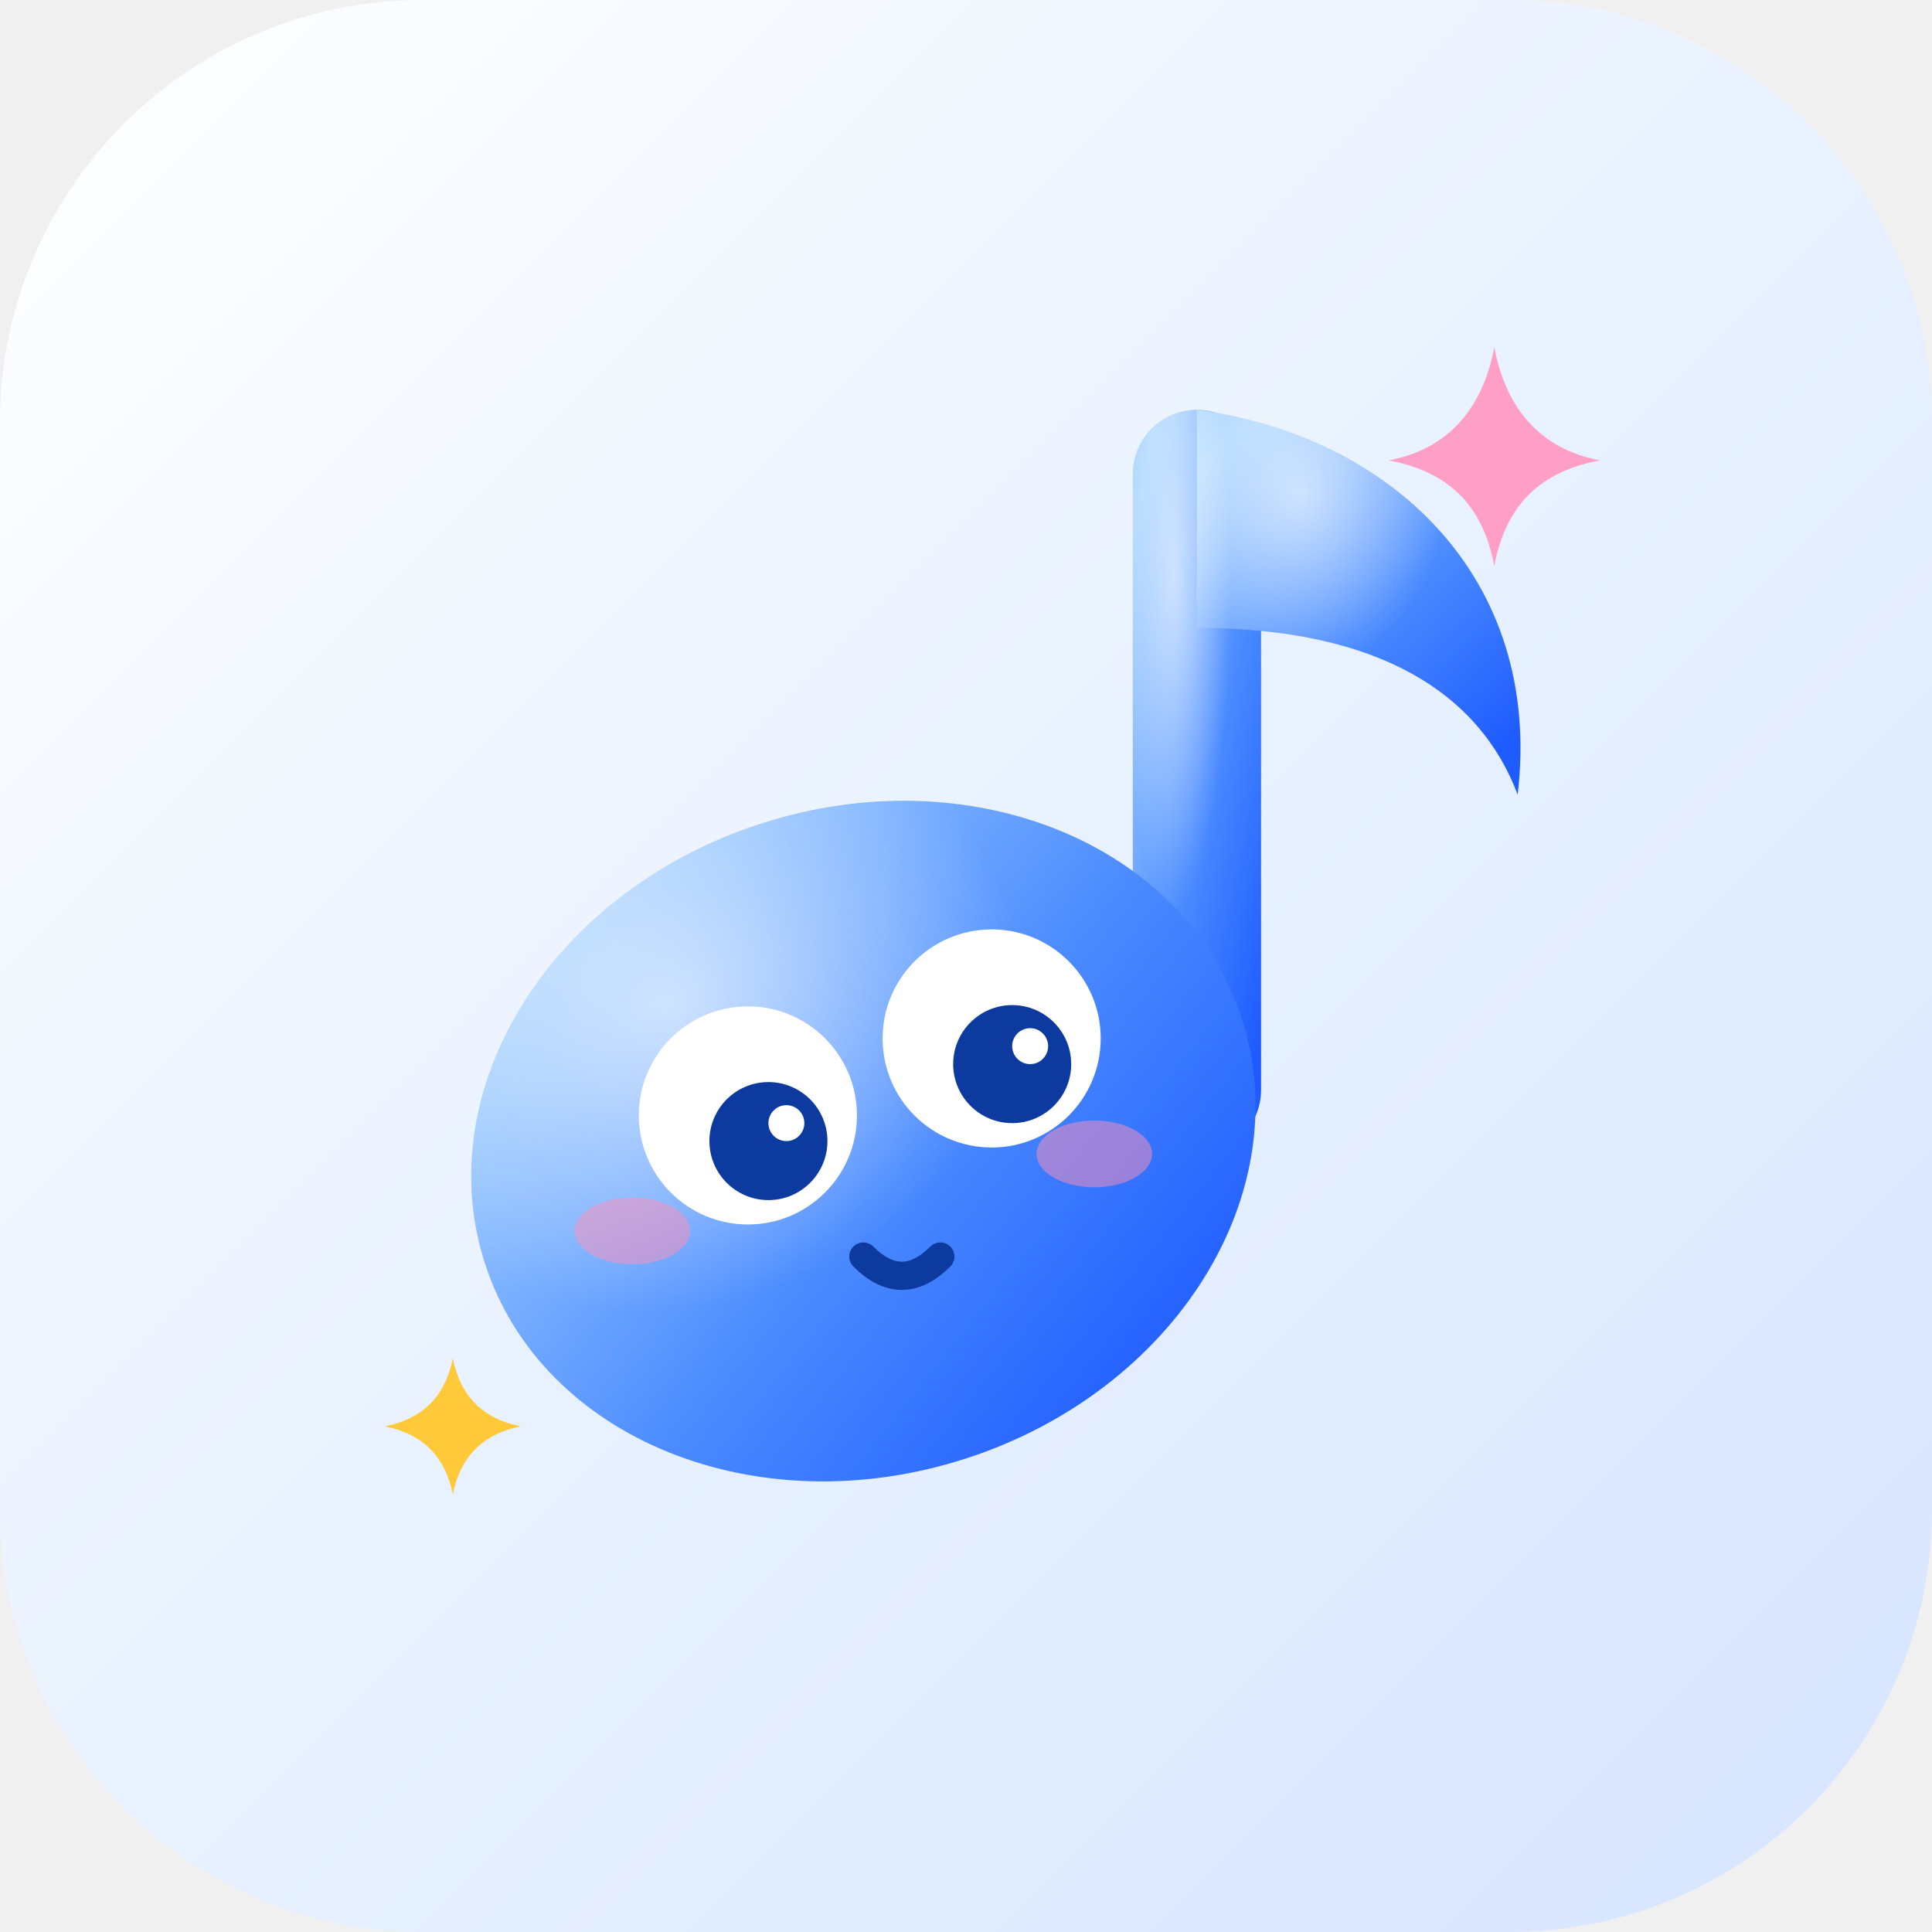
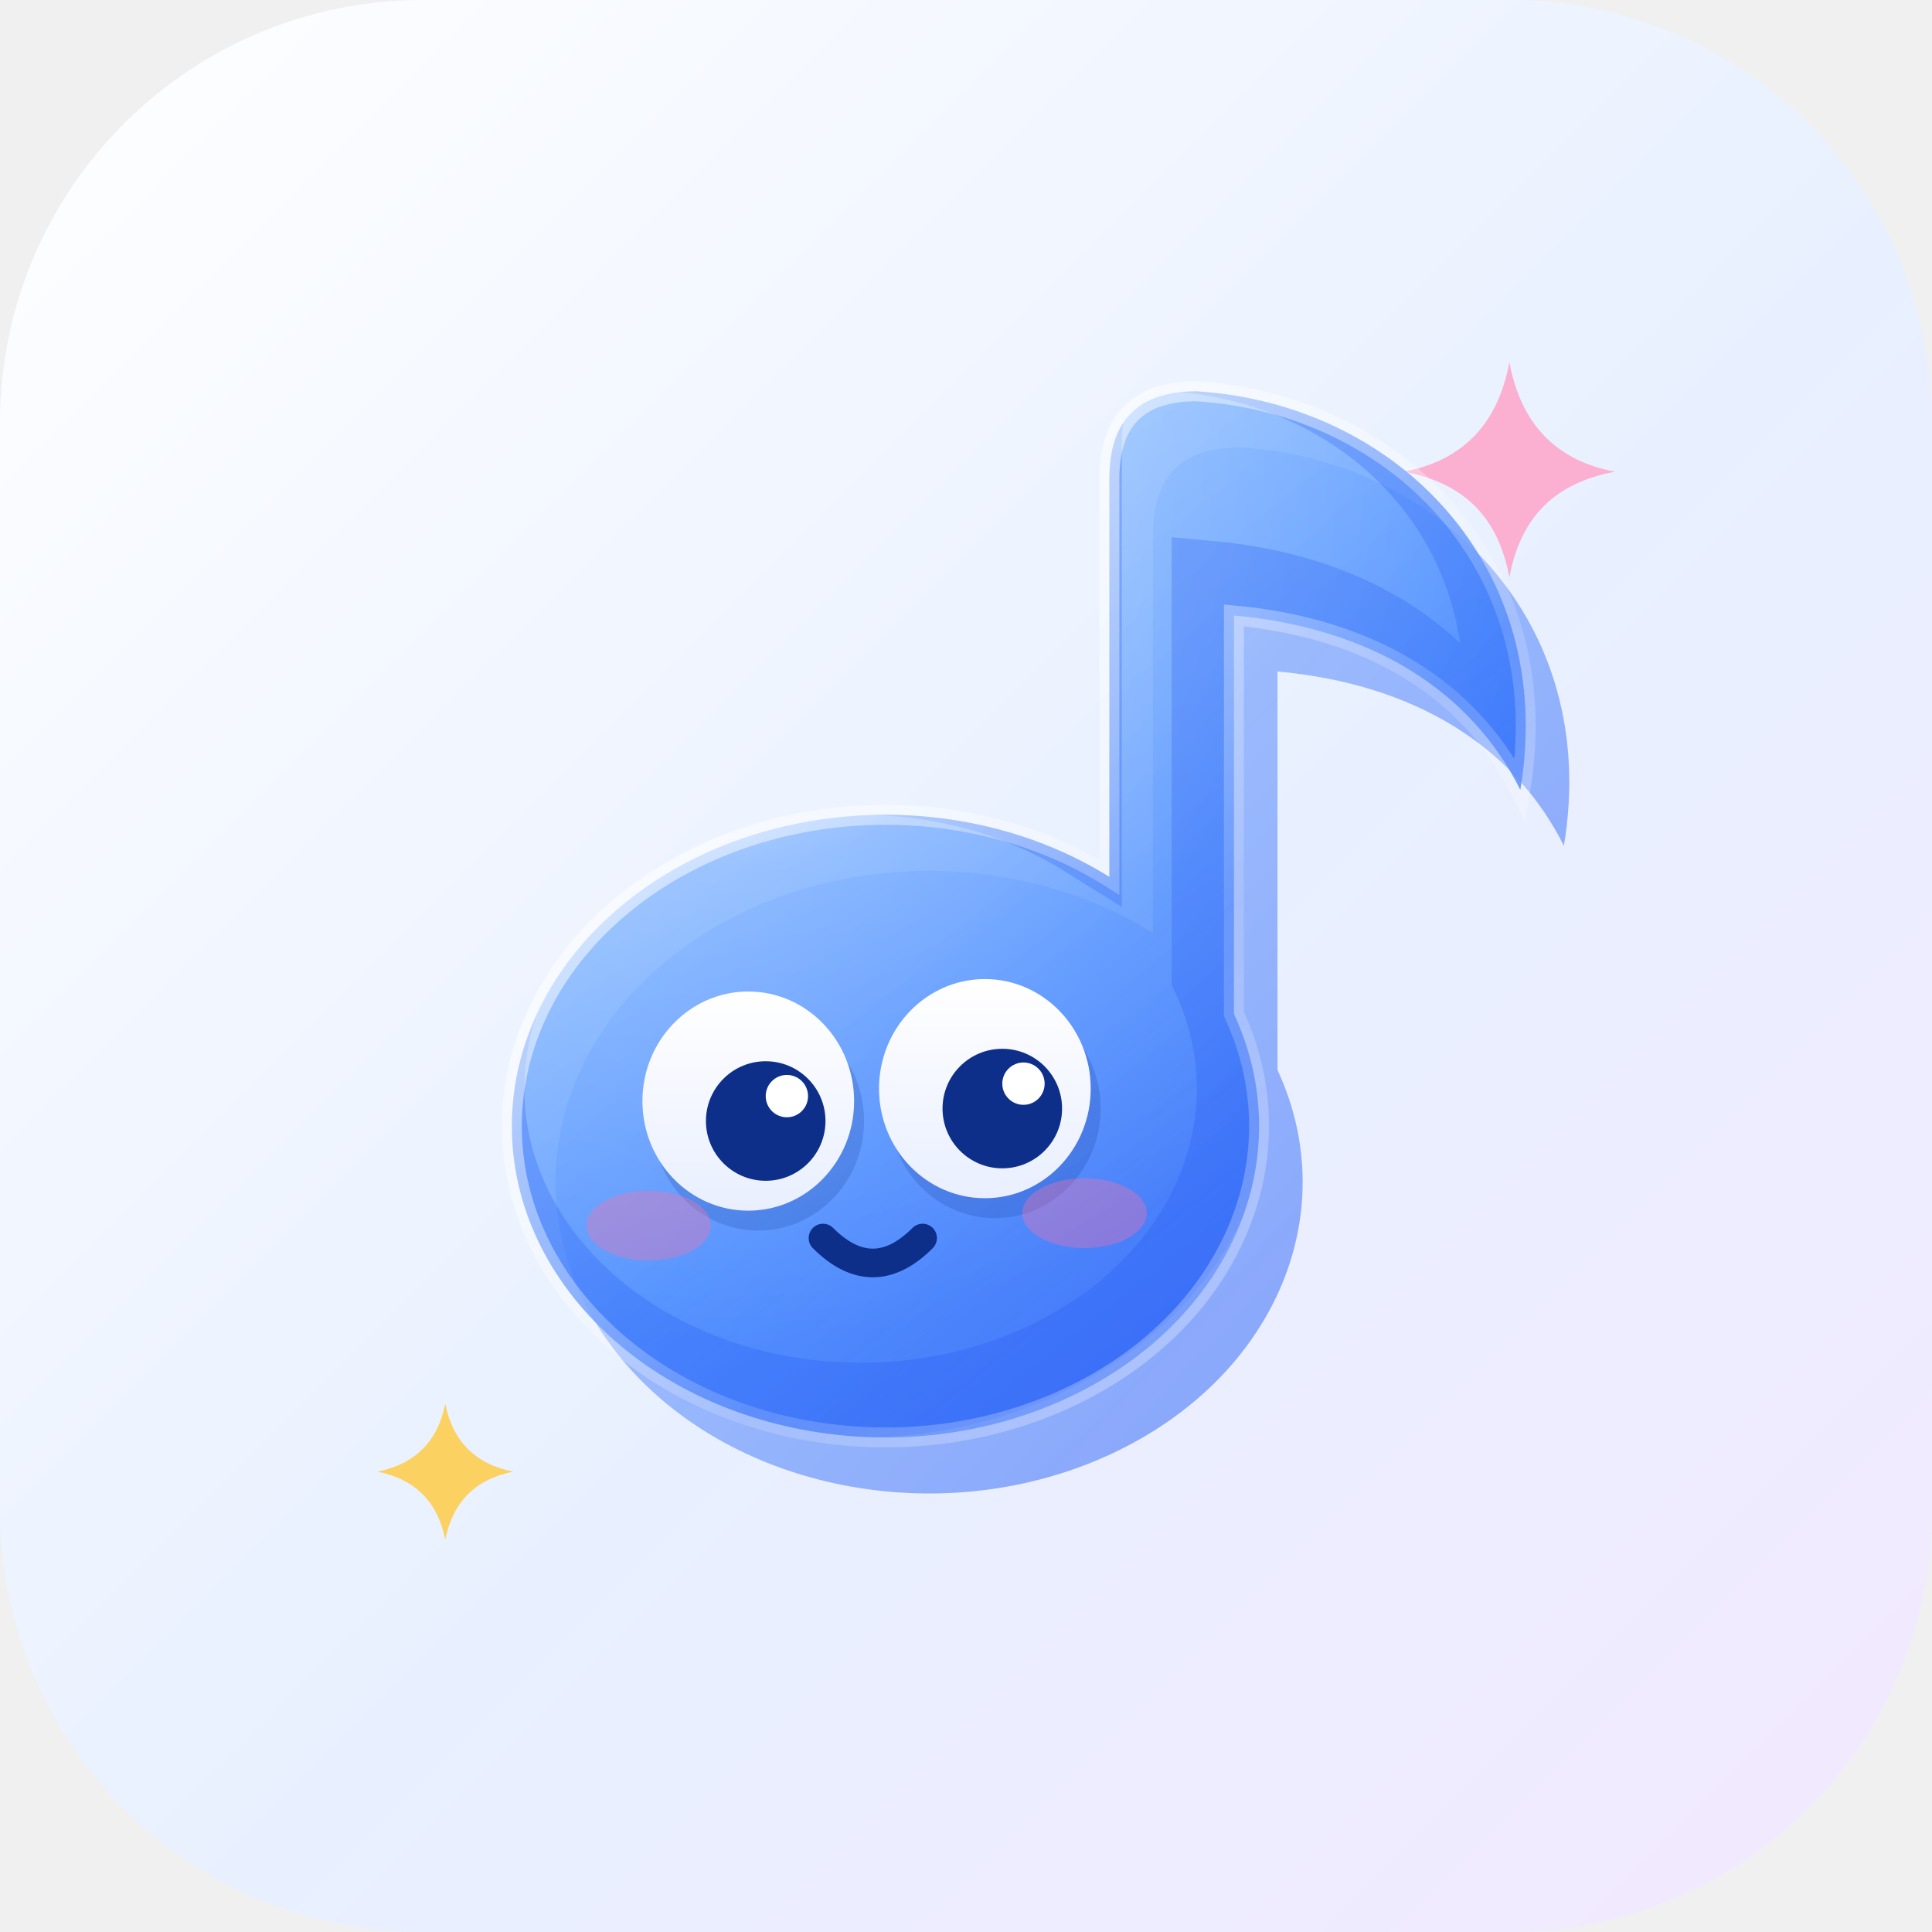
<svg xmlns="http://www.w3.org/2000/svg" viewBox="0 0 512 512">
  <defs>
    <linearGradient id="bg" x1="0" y1="0" x2="1" y2="1">
      <stop offset="0" stop-color="#ffffff" />
-       <stop offset="0.55" stop-color="#e6f0ff" />
-       <stop offset="1" stop-color="#d6e4ff" />
+       <stop offset="0.55" stop-color="#e8f0ff" />
+       <stop offset="1" stop-color="#f3e9ff" />
    </linearGradient>
-     <linearGradient id="g" x1="0.15" y1="0.05" x2="0.85" y2="0.95">
-       <stop offset="0" stop-color="#a8d4ff" />
-       <stop offset="0.55" stop-color="#4b8bff" />
-       <stop offset="1" stop-color="#1f5cff" />
+     <linearGradient id="f" x1="0.12" y1="0" x2="0.88" y2="1">
+       <stop offset="0" stop-color="#9fd0ff" stop-opacity="0.8" />
+       <stop offset="0.55" stop-color="#4a8dff" stop-opacity="0.86" />
+       <stop offset="1" stop-color="#2156f5" stop-opacity="0.76" />
    </linearGradient>
-     <radialGradient id="h" cx="0.32" cy="0.22" r="0.45">
-       <stop offset="0" stop-color="#fff" stop-opacity="0.6" />
+     <linearGradient id="d" x1="0" y1="0" x2="1" y2="1">
+       <stop offset="0" stop-color="#4a8dff" stop-opacity="0.35" />
+       <stop offset="1" stop-color="#2156f5" stop-opacity="0.55" />
+     </linearGradient>
+     <radialGradient id="g" cx="0.3" cy="0.18" r="0.62">
+       <stop offset="0" stop-color="#fff" stop-opacity="0.85" />
+       <stop offset="0.45" stop-color="#fff" stop-opacity="0.2" />
      <stop offset="1" stop-color="#fff" stop-opacity="0" />
    </radialGradient>
+     <linearGradient id="r" x1="0" y1="0" x2="1" y2="1">
+       <stop offset="0" stop-color="#fff" stop-opacity="0.9" />
+       <stop offset="0.6" stop-color="#fff" stop-opacity="0.15" />
+       <stop offset="1" stop-color="#fff" stop-opacity="0.45" />
+     </linearGradient>
+     <linearGradient id="w" x1="0" y1="0" x2="0" y2="1">
+       <stop offset="0" stop-color="#fff" />
+       <stop offset="1" stop-color="#e9efff" />
+     </linearGradient>
+     <clipPath id="c">
+       <path d="M60 16Q60 9 67 9C83 10 96 23 93 41C89 33 81 28 70 27V59A30 25 0 1 1 60 48Z" />
+     </clipPath>
  </defs>
  <rect width="512" height="512" rx="112" fill="url(#bg)" />
-   <path d="M396 92c3 16 12 27 28 30-16 3-25 12-28 28-3-16-12-25-28-28 16-3 25-14 28-30Z" fill="#ff9fc6" />
-   <path d="M120 360c2 10 8 16 18 18-10 2-16 8-18 18-2-10-8-16-18-18 10-2 16-8 18-18Z" fill="#ffc93a" />
-   <g transform="translate(86 78) scale(3.4)">
-     <g fill="url(#g)">
-       <rect x="63" y="9" width="10" height="58" rx="5" />
-       <path d="M68 9c15 2 27 13 25 30-3-8-11-13-25-13Z" />
-       <ellipse cx="42" cy="66" rx="31" ry="26" transform="rotate(-18 42 66)" />
+   <path d="M400 96c3 16 12 26 28 29-16 3-25 12-28 28-3-16-12-25-28-28 16-3 25-13 28-29Z" fill="#ff9fc6" opacity="0.8" />
+   <path d="M118 372c2 10 8 16 18 18-10 2-16 8-18 18-2-10-8-16-18-18 10-2 16-8 18-18Z" fill="#ffc93a" opacity="0.8" />
+   <g transform="translate(96 74) scale(3.3)">
+     <path d="M60 16Q60 9 67 9C83 10 96 23 93 41C89 33 81 28 70 27V59A30 25 0 1 1 60 48Z" fill="url(#d)" transform="translate(3.5 4.5)" />
+     <path d="M60 16Q60 9 67 9C83 10 96 23 93 41C89 33 81 28 70 27V59A30 25 0 1 1 60 48Z" fill="url(#f)" />
+     <g clip-path="url(#c)">
+       <rect x="-4" y="-4" width="108" height="112" fill="url(#g)" />
+       <path d="M60 16Q60 9 67 9C83 10 96 23 93 41C89 33 81 28 70 27V59A30 25 0 1 1 60 48Z" fill="none" stroke="#2156f5" stroke-opacity="0.25" stroke-width="6" transform="translate(-2 -3)" />
    </g>
-     <g fill="url(#h)">
-       <rect x="63" y="9" width="10" height="58" rx="5" />
-       <path d="M68 9c15 2 27 13 25 30-3-8-11-13-25-13Z" />
-       <ellipse cx="42" cy="66" rx="31" ry="26" transform="rotate(-18 42 66)" />
-     </g>
-     <circle cx="33" cy="64" r="8.5" fill="#fff" />
-     <circle cx="34.6" cy="66" r="4.6" fill="#0d3a9e" />
-     <circle cx="36" cy="64.6" r="1.4" fill="#fff" />
-     <circle cx="52" cy="58" r="8.5" fill="#fff" />
-     <circle cx="53.6" cy="60" r="4.6" fill="#0d3a9e" />
-     <circle cx="55" cy="58.6" r="1.4" fill="#fff" />
-     <path d="M42 75q3 3 6 0" fill="none" stroke="#0d3a9e" stroke-width="2.2" stroke-linecap="round" />
-     <ellipse cx="24" cy="73" rx="4.5" ry="2.6" fill="#ff8fb8" opacity="0.5" />
-     <ellipse cx="60" cy="67" rx="4.5" ry="2.6" fill="#ff8fb8" opacity="0.5" />
+     <path d="M60 16Q60 9 67 9C83 10 96 23 93 41C89 33 81 28 70 27V59A30 25 0 1 1 60 48Z" fill="none" stroke="url(#r)" stroke-width="1.6" />
+     <ellipse cx="31.8" cy="67.6" rx="8.5" ry="8.8" fill="#0d2f8a" opacity="0.18" />
+     <ellipse cx="31" cy="66" rx="8.5" ry="8.8" fill="url(#w)" />
+     <circle cx="32.4" cy="67.6" r="4.8" fill="#0d2f8a" />
+     <circle cx="34.1" cy="65.6" r="1.7" fill="#fff" />
+     <ellipse cx="50.8" cy="66.6" rx="8.5" ry="8.8" fill="#0d2f8a" opacity="0.18" />
+     <ellipse cx="50" cy="65" rx="8.5" ry="8.8" fill="url(#w)" />
+     <circle cx="51.4" cy="66.6" r="4.8" fill="#0d2f8a" />
+     <circle cx="53.1" cy="64.6" r="1.7" fill="#fff" />
+     <path d="M37 77q4 4 8 0" fill="none" stroke="#0d2f8a" stroke-width="2.3" stroke-linecap="round" />
+     <ellipse cx="23" cy="76" rx="5" ry="2.8" fill="#ff6fa5" opacity="0.35" />
+     <ellipse cx="58" cy="75" rx="5" ry="2.8" fill="#ff6fa5" opacity="0.35" />
  </g>
</svg>
